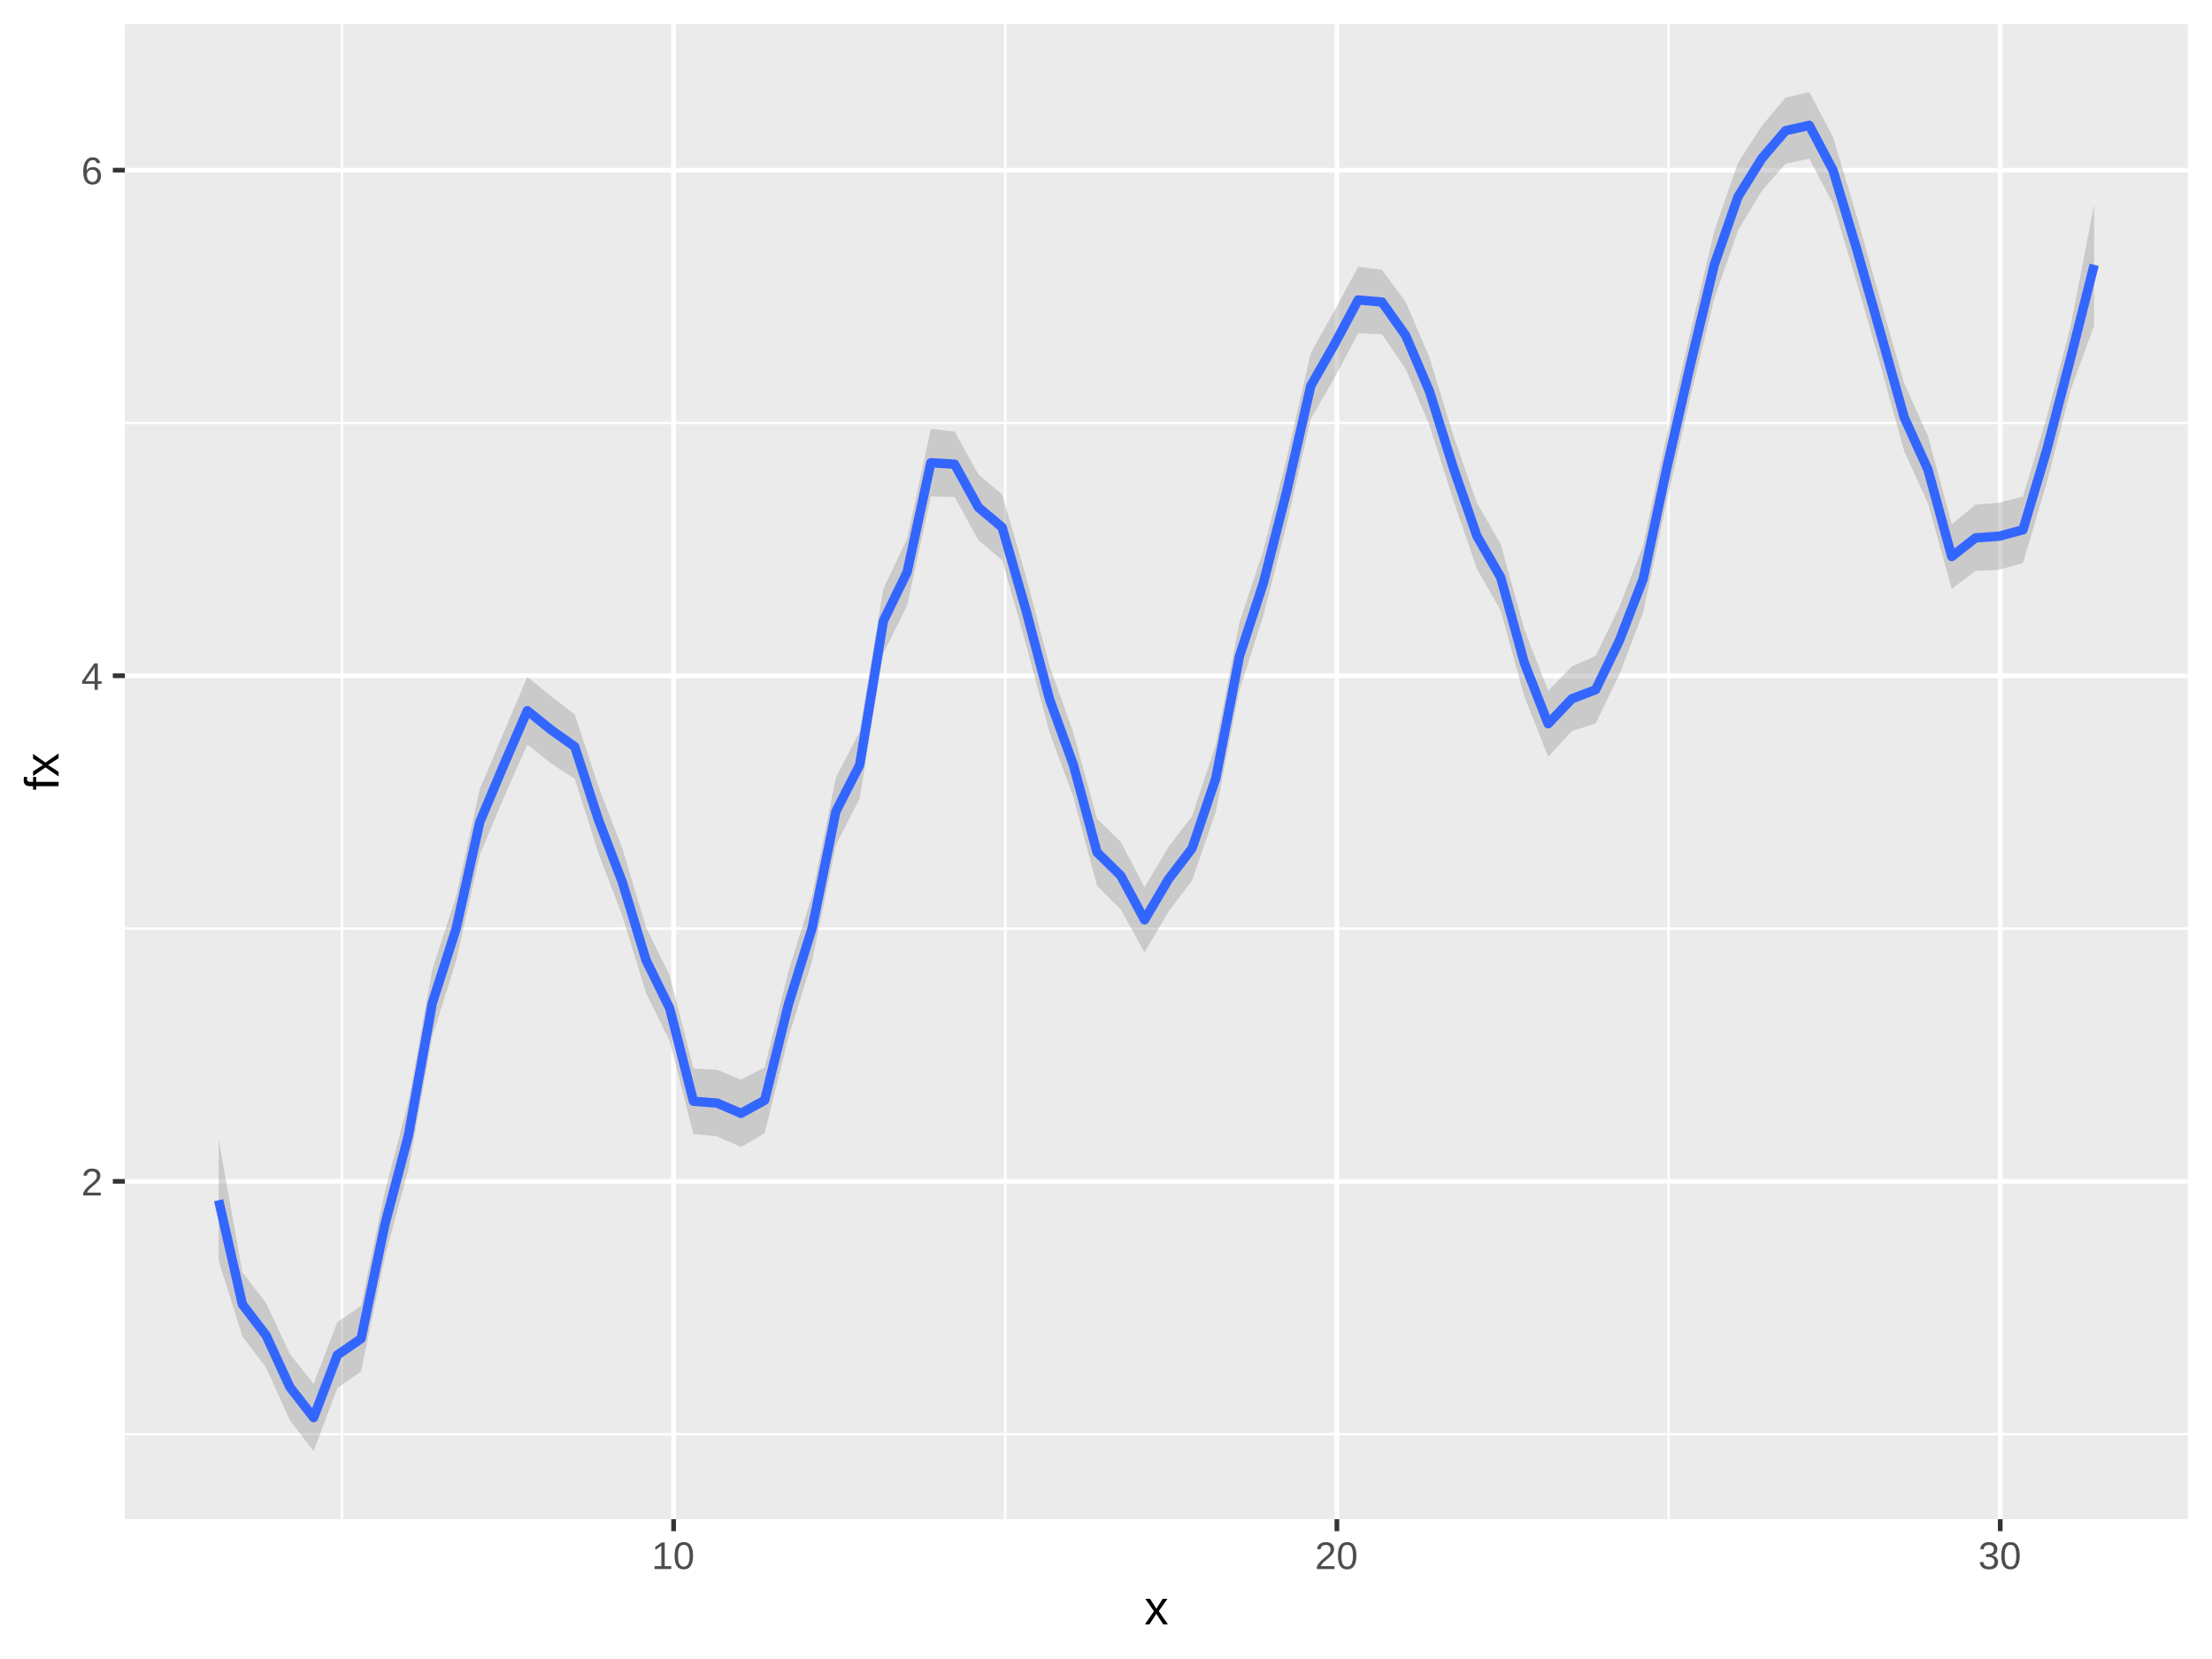
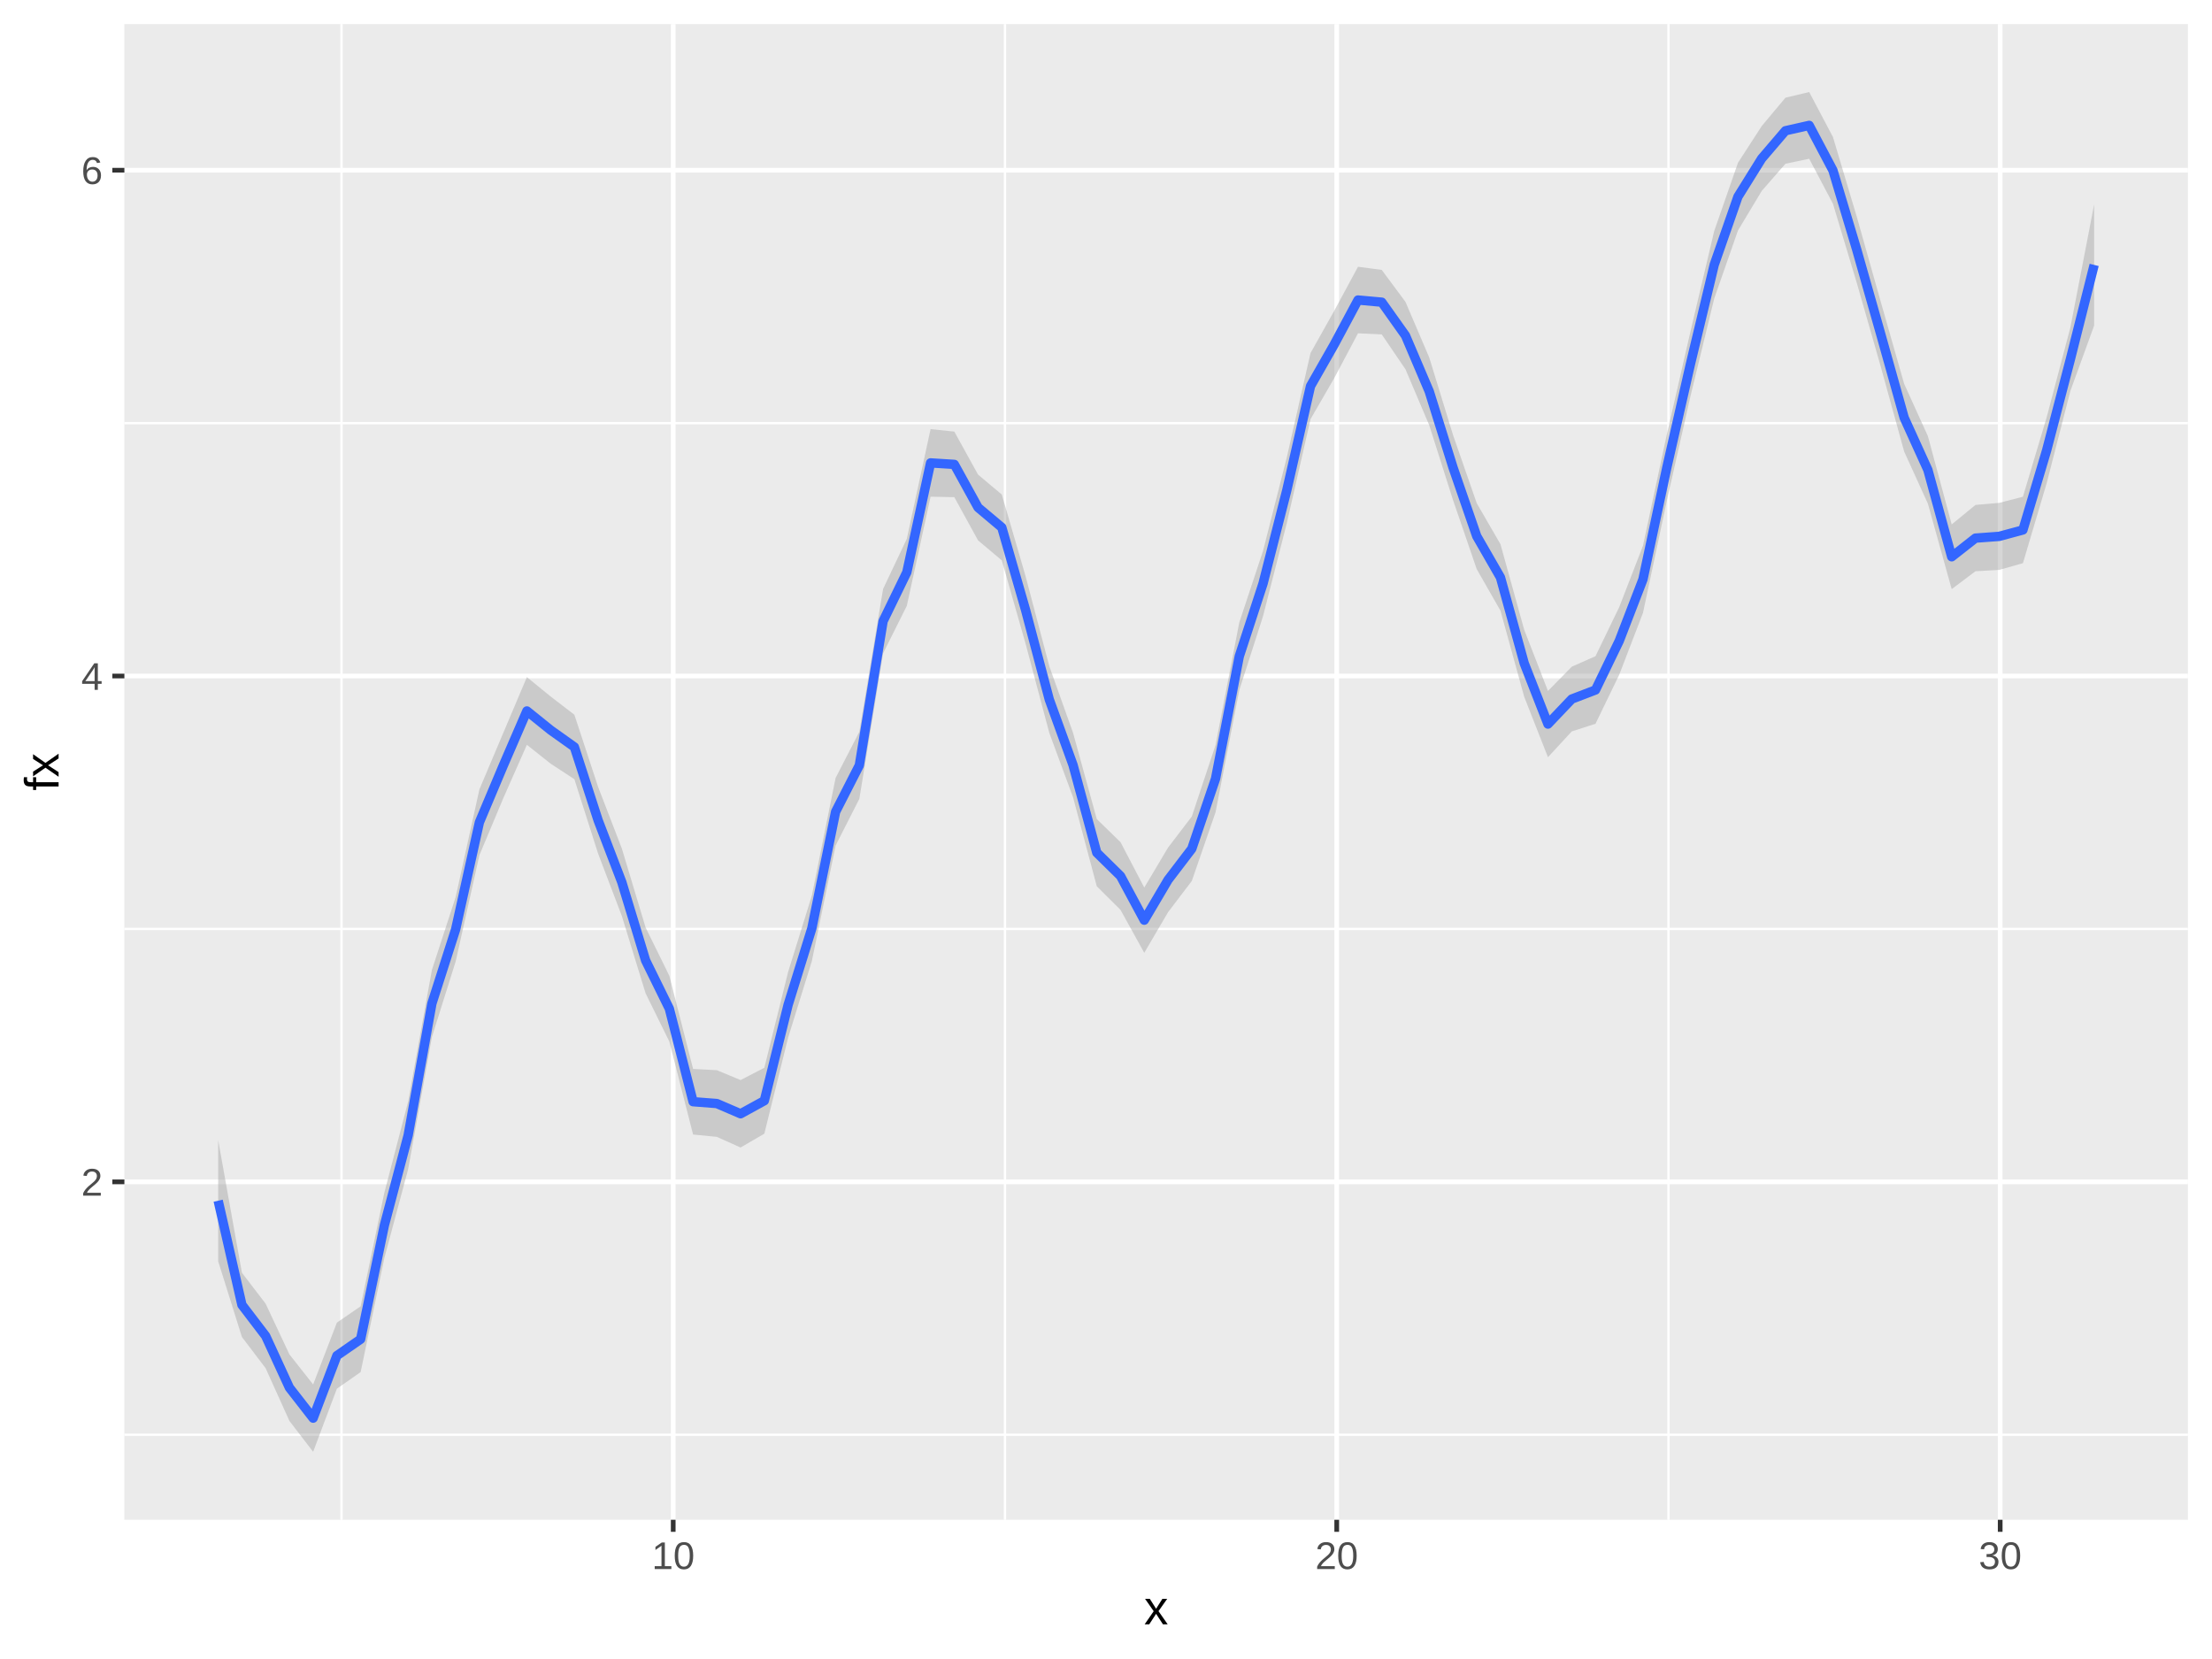
<svg xmlns="http://www.w3.org/2000/svg" viewBox="0 0 504.00 378.00">
  <defs>
    <style type="text/css">
    line, polyline, polygon, path, rect, circle {
      fill: none;
      stroke: #000000;
      stroke-linecap: round;
      stroke-linejoin: round;
      stroke-miterlimit: 10.00;
    }
  </style>
  </defs>
  <rect width="100%" height="100%" style="stroke: none; fill: #FFFFFF;" />
-   <rect x="0.00" y="0.00" width="504.00" height="378.00" style="stroke-width: 1.07; stroke: #FFFFFF; fill: #FFFFFF;" />
+   <rect x="0" y="0.00" width="504.00" height="378.00" style="stroke-width: 1.07; stroke: #FFFFFF; fill: #FFFFFF;" />
  <defs>
-     <clipPath id="cpMjguNDV8NDk4LjUyfDM0Ni4xNHw1LjQ4">
-       <rect x="28.45" y="5.48" width="470.07" height="340.66" />
+     <clipPath id="cpMjguMzR8NDk4LjUyfDM0Ni4yOHw1LjQ4">
+       <rect x="28.34" y="5.48" width="470.18" height="340.80" />
    </clipPath>
  </defs>
-   <rect x="28.45" y="5.48" width="470.07" height="340.66" style="stroke-width: 1.07; stroke: none; fill: #EBEBEB;" clip-path="url(#cpMjguNDV8NDk4LjUyfDM0Ni4xNHw1LjQ4)" />
-   <polyline points="28.45,326.78 498.52,326.78 " style="stroke-width: 0.53; stroke: #FFFFFF; stroke-linecap: butt;" clip-path="url(#cpMjguNDV8NDk4LjUyfDM0Ni4xNHw1LjQ4)" />
-   <polyline points="28.45,211.57 498.52,211.57 " style="stroke-width: 0.53; stroke: #FFFFFF; stroke-linecap: butt;" clip-path="url(#cpMjguNDV8NDk4LjUyfDM0Ni4xNHw1LjQ4)" />
-   <polyline points="28.45,96.37 498.52,96.37 " style="stroke-width: 0.53; stroke: #FFFFFF; stroke-linecap: butt;" clip-path="url(#cpMjguNDV8NDk4LjUyfDM0Ni4xNHw1LjQ4)" />
-   <polyline points="77.91,346.14 77.91,5.48 " style="stroke-width: 0.53; stroke: #FFFFFF; stroke-linecap: butt;" clip-path="url(#cpMjguNDV8NDk4LjUyfDM0Ni4xNHw1LjQ4)" />
-   <polyline points="229.04,346.14 229.04,5.48 " style="stroke-width: 0.53; stroke: #FFFFFF; stroke-linecap: butt;" clip-path="url(#cpMjguNDV8NDk4LjUyfDM0Ni4xNHw1LjQ4)" />
-   <polyline points="380.18,346.14 380.18,5.48 " style="stroke-width: 0.53; stroke: #FFFFFF; stroke-linecap: butt;" clip-path="url(#cpMjguNDV8NDk4LjUyfDM0Ni4xNHw1LjQ4)" />
-   <polyline points="28.45,269.17 498.52,269.17 " style="stroke-width: 1.07; stroke: #FFFFFF; stroke-linecap: butt;" clip-path="url(#cpMjguNDV8NDk4LjUyfDM0Ni4xNHw1LjQ4)" />
-   <polyline points="28.45,153.97 498.52,153.97 " style="stroke-width: 1.07; stroke: #FFFFFF; stroke-linecap: butt;" clip-path="url(#cpMjguNDV8NDk4LjUyfDM0Ni4xNHw1LjQ4)" />
-   <polyline points="28.45,38.77 498.52,38.77 " style="stroke-width: 1.07; stroke: #FFFFFF; stroke-linecap: butt;" clip-path="url(#cpMjguNDV8NDk4LjUyfDM0Ni4xNHw1LjQ4)" />
-   <polyline points="153.48,346.14 153.48,5.48 " style="stroke-width: 1.07; stroke: #FFFFFF; stroke-linecap: butt;" clip-path="url(#cpMjguNDV8NDk4LjUyfDM0Ni4xNHw1LjQ4)" />
-   <polyline points="304.61,346.14 304.61,5.48 " style="stroke-width: 1.07; stroke: #FFFFFF; stroke-linecap: butt;" clip-path="url(#cpMjguNDV8NDk4LjUyfDM0Ni4xNHw1LjQ4)" />
-   <polyline points="455.75,346.14 455.75,5.48 " style="stroke-width: 1.07; stroke: #FFFFFF; stroke-linecap: butt;" clip-path="url(#cpMjguNDV8NDk4LjUyfDM0Ni4xNHw1LjQ4)" />
-   <polygon points="49.82,259.66 55.23,289.87 60.64,296.93 66.05,308.47 71.46,315.32 76.86,301.23 82.27,297.52 87.68,271.61 93.09,250.86 98.50,220.90 103.91,204.31 109.32,179.79 114.73,167.00 120.14,154.21 125.55,158.63 130.96,162.79 136.37,179.23 141.78,193.26 147.19,211.25 152.59,222.25 158.00,243.45 163.41,243.75 168.82,245.99 174.23,243.19 179.64,221.37 185.05,203.97 190.46,177.18 195.87,166.67 201.28,134.13 206.69,122.72 212.10,97.73 217.51,98.30 222.92,108.10 228.33,112.64 233.73,131.22 239.14,151.73 244.55,166.89 249.96,186.54 255.37,191.81 260.78,202.15 266.19,193.04 271.60,185.97 277.01,169.70 282.42,141.76 287.83,125.47 293.24,104.18 298.65,80.41 304.06,70.78 309.46,60.76 314.87,61.47 320.28,68.77 325.69,81.43 331.10,99.05 336.51,114.61 341.92,123.95 347.33,143.44 352.74,157.37 358.15,151.85 363.56,149.45 368.97,138.27 374.38,124.30 379.79,99.05 385.20,75.51 390.60,52.62 396.01,37.09 401.42,28.72 406.83,22.25 412.24,20.96 417.65,31.19 423.06,49.29 428.47,68.47 433.88,87.42 439.29,99.34 444.70,119.44 450.11,115.01 455.52,114.53 460.93,113.14 466.34,95.04 471.74,74.56 477.15,46.54 477.15,74.14 471.74,89.02 466.34,110.05 460.93,128.27 455.52,129.80 450.11,130.11 444.70,134.17 439.29,114.73 433.88,102.84 428.47,83.23 423.06,64.35 417.65,46.40 412.24,36.16 406.83,37.30 401.42,43.50 396.01,52.51 390.60,68.00 385.20,90.23 379.79,114.15 374.38,139.58 368.97,153.68 363.56,164.85 358.15,166.58 352.74,172.46 347.33,158.70 341.92,139.09 336.51,129.62 331.10,113.86 325.69,96.86 320.28,84.11 314.87,76.17 309.46,75.91 304.06,86.10 298.65,95.47 293.24,119.17 287.83,140.35 282.42,157.18 277.01,184.99 271.60,200.65 266.19,207.76 260.78,217.01 255.37,207.23 249.96,201.85 244.55,181.58 239.14,166.93 233.73,146.59 228.33,127.63 222.92,123.08 217.51,113.24 212.10,113.13 206.69,137.96 201.28,148.81 195.87,181.93 190.46,192.58 185.05,218.89 179.64,236.35 174.23,258.20 168.82,261.35 163.41,258.93 158.00,258.39 152.59,237.23 147.19,226.24 141.78,208.63 136.37,194.43 130.96,177.47 125.55,173.93 120.14,169.64 114.73,181.87 109.32,194.78 103.91,218.99 98.50,236.19 93.09,266.27 87.68,286.50 82.27,312.50 76.86,316.28 71.46,330.65 66.05,323.62 60.64,311.63 55.23,304.50 49.82,287.27 " style="stroke-width: 2.13; stroke: none; fill: #999999; fill-opacity: 0.40;" clip-path="url(#cpMjguNDV8NDk4LjUyfDM0Ni4xNHw1LjQ4)" />
-   <polyline points="49.82,273.47 55.23,297.19 60.64,304.28 66.05,316.05 71.46,322.99 76.86,308.75 82.27,305.01 87.68,279.06 93.09,258.57 98.50,228.55 103.91,211.65 109.32,187.29 114.73,174.43 120.14,161.93 125.55,166.28 130.96,170.13 136.37,186.83 141.78,200.95 147.19,218.74 152.59,229.74 158.00,250.92 163.41,251.34 168.82,253.67 174.23,250.70 179.64,228.86 185.05,211.43 190.46,184.88 195.87,174.30 201.28,141.47 206.69,130.34 212.10,105.43 217.51,105.77 222.92,115.59 228.33,120.14 233.73,138.90 239.14,159.33 244.55,174.23 249.96,194.20 255.37,199.52 260.78,209.58 266.19,200.40 271.60,193.31 277.01,177.35 282.42,149.47 287.83,132.91 293.24,111.67 298.65,87.94 304.06,78.44 309.46,68.34 314.87,68.82 320.28,76.44 325.69,89.14 331.10,106.45 336.51,122.12 341.92,131.52 347.33,151.07 352.74,164.91 358.15,159.22 363.56,157.15 368.97,145.97 374.38,131.94 379.79,106.60 385.20,82.87 390.60,60.31 396.01,44.80 401.42,36.11 406.83,29.78 412.24,28.56 417.65,38.80 423.06,56.82 428.47,75.85 433.88,95.13 439.29,107.03 444.70,126.81 450.11,122.56 455.52,122.17 460.93,120.71 466.34,102.55 471.74,81.79 477.15,60.34 " style="stroke-width: 2.13; stroke: #3366FF; stroke-linecap: butt;" clip-path="url(#cpMjguNDV8NDk4LjUyfDM0Ni4xNHw1LjQ4)" />
+   <rect x="28.34" y="5.48" width="470.18" height="340.80" style="stroke-width: 1.07; stroke: none; fill: #EBEBEB;" clip-path="url(#cpMjguMzR8NDk4LjUyfDM0Ni4yOHw1LjQ4)" />
+   <polyline points="28.34,326.91 498.52,326.91 " style="stroke-width: 0.53; stroke: #FFFFFF; stroke-linecap: butt;" clip-path="url(#cpMjguMzR8NDk4LjUyfDM0Ni4yOHw1LjQ4)" />
+   <polyline points="28.34,211.66 498.52,211.66 " style="stroke-width: 0.53; stroke: #FFFFFF; stroke-linecap: butt;" clip-path="url(#cpMjguMzR8NDk4LjUyfDM0Ni4yOHw1LjQ4)" />
+   <polyline points="28.34,96.41 498.52,96.41 " style="stroke-width: 0.53; stroke: #FFFFFF; stroke-linecap: butt;" clip-path="url(#cpMjguMzR8NDk4LjUyfDM0Ni4yOHw1LjQ4)" />
+   <polyline points="77.81,346.28 77.81,5.48 " style="stroke-width: 0.53; stroke: #FFFFFF; stroke-linecap: butt;" clip-path="url(#cpMjguMzR8NDk4LjUyfDM0Ni4yOHw1LjQ4)" />
+   <polyline points="228.98,346.28 228.98,5.48 " style="stroke-width: 0.53; stroke: #FFFFFF; stroke-linecap: butt;" clip-path="url(#cpMjguMzR8NDk4LjUyfDM0Ni4yOHw1LjQ4)" />
+   <polyline points="380.16,346.28 380.16,5.48 " style="stroke-width: 0.53; stroke: #FFFFFF; stroke-linecap: butt;" clip-path="url(#cpMjguMzR8NDk4LjUyfDM0Ni4yOHw1LjQ4)" />
+   <polyline points="28.34,269.28 498.52,269.28 " style="stroke-width: 1.07; stroke: #FFFFFF; stroke-linecap: butt;" clip-path="url(#cpMjguMzR8NDk4LjUyfDM0Ni4yOHw1LjQ4)" />
+   <polyline points="28.34,154.03 498.52,154.03 " style="stroke-width: 1.07; stroke: #FFFFFF; stroke-linecap: butt;" clip-path="url(#cpMjguMzR8NDk4LjUyfDM0Ni4yOHw1LjQ4)" />
+   <polyline points="28.34,38.78 498.52,38.78 " style="stroke-width: 1.07; stroke: #FFFFFF; stroke-linecap: butt;" clip-path="url(#cpMjguMzR8NDk4LjUyfDM0Ni4yOHw1LjQ4)" />
+   <polyline points="153.39,346.28 153.39,5.48 " style="stroke-width: 1.07; stroke: #FFFFFF; stroke-linecap: butt;" clip-path="url(#cpMjguMzR8NDk4LjUyfDM0Ni4yOHw1LjQ4)" />
+   <polyline points="304.57,346.28 304.57,5.48 " style="stroke-width: 1.07; stroke: #FFFFFF; stroke-linecap: butt;" clip-path="url(#cpMjguMzR8NDk4LjUyfDM0Ni4yOHw1LjQ4)" />
+   <polyline points="455.74,346.28 455.74,5.48 " style="stroke-width: 1.07; stroke: #FFFFFF; stroke-linecap: butt;" clip-path="url(#cpMjguMzR8NDk4LjUyfDM0Ni4yOHw1LjQ4)" />
+   <polygon points="49.71,259.77 55.12,289.99 60.53,297.05 65.94,308.59 71.35,315.45 76.76,301.35 82.17,297.64 87.58,271.72 93.00,250.96 98.41,220.99 103.82,204.40 109.23,179.86 114.64,167.06 120.05,154.28 125.46,158.69 130.87,162.85 136.28,179.30 141.69,193.34 147.10,211.33 152.51,222.34 157.92,243.55 163.33,243.84 168.74,246.09 174.15,243.29 179.57,221.46 184.98,204.05 190.39,177.25 195.80,166.74 201.21,134.19 206.62,122.76 212.03,97.77 217.44,98.34 222.85,108.14 228.26,112.68 233.67,131.27 239.08,151.79 244.49,166.96 249.90,186.62 255.31,191.89 260.72,202.23 266.14,193.12 271.55,186.04 276.96,169.77 282.37,141.82 287.78,125.52 293.19,104.22 298.60,80.44 304.01,70.80 309.42,60.78 314.83,61.50 320.24,68.79 325.65,81.46 331.06,99.08 336.47,114.65 341.88,124.00 347.29,143.50 352.70,157.43 358.12,151.91 363.53,149.51 368.94,138.32 374.35,124.35 379.76,99.09 385.17,75.54 390.58,52.64 395.99,37.10 401.40,28.73 406.81,22.26 412.22,20.97 417.63,31.21 423.04,49.31 428.45,68.49 433.86,87.46 439.27,99.38 444.69,119.49 450.10,115.05 455.51,114.58 460.92,113.18 466.33,95.08 471.74,74.58 477.15,46.55 477.15,74.17 471.74,89.05 466.33,110.10 460.92,128.32 455.51,129.85 450.10,130.16 444.69,134.23 439.27,114.77 433.86,102.88 428.45,83.26 423.04,64.37 417.63,46.42 412.22,36.17 406.81,37.31 401.40,43.51 395.99,52.53 390.58,68.03 385.17,90.27 379.76,114.20 374.35,139.64 368.94,153.74 363.53,164.91 358.12,166.65 352.70,172.53 347.29,158.77 341.88,139.14 336.47,129.68 331.06,113.91 325.65,96.89 320.24,84.15 314.83,76.20 309.42,75.94 304.01,86.14 298.60,95.50 293.19,119.22 287.78,140.40 282.37,157.24 276.96,185.07 271.55,200.73 266.14,207.84 260.72,217.10 255.31,207.32 249.90,201.93 244.49,181.65 239.08,166.99 233.67,146.64 228.26,127.68 222.85,123.13 217.44,113.28 212.03,113.17 206.62,138.02 201.21,148.87 195.80,182.01 190.39,192.66 184.98,218.98 179.57,236.44 174.15,258.31 168.74,261.46 163.33,259.03 157.92,258.50 152.51,237.32 147.10,226.33 141.69,208.72 136.28,194.50 130.87,177.54 125.46,174.00 120.05,169.70 114.64,181.94 109.23,194.86 103.82,219.08 98.41,236.28 93.00,266.38 87.58,286.62 82.17,312.63 76.76,316.41 71.35,330.79 65.94,323.75 60.53,311.75 55.12,304.63 49.71,287.38 " style="stroke-width: 0.00; stroke: none; fill: #999999; fill-opacity: 0.40;" clip-path="url(#cpMjguMzR8NDk4LjUyfDM0Ni4yOHw1LjQ4)" />
+   <polyline points="49.71,259.77 55.12,289.99 60.53,297.05 65.94,308.59 71.35,315.45 76.76,301.35 82.17,297.64 87.58,271.72 93.00,250.96 98.41,220.99 103.82,204.40 109.23,179.86 114.64,167.06 120.05,154.28 125.46,158.69 130.87,162.85 136.28,179.30 141.69,193.34 147.10,211.33 152.51,222.34 157.92,243.55 163.33,243.84 168.74,246.09 174.15,243.29 179.57,221.46 184.98,204.05 190.39,177.25 195.80,166.74 201.21,134.19 206.62,122.76 212.03,97.77 217.44,98.34 222.85,108.14 228.26,112.68 233.67,131.27 239.08,151.79 244.49,166.96 249.90,186.62 255.31,191.89 260.72,202.23 266.14,193.12 271.55,186.04 276.96,169.77 282.37,141.82 287.78,125.52 293.19,104.22 298.60,80.44 304.01,70.80 309.42,60.78 314.83,61.50 320.24,68.79 325.65,81.46 331.06,99.08 336.47,114.65 341.88,124.00 347.29,143.50 352.70,157.43 358.12,151.91 363.53,149.51 368.94,138.32 374.35,124.35 379.76,99.09 385.17,75.54 390.58,52.64 395.99,37.10 401.40,28.73 406.81,22.26 412.22,20.97 417.63,31.21 423.04,49.31 428.45,68.49 433.86,87.46 439.27,99.38 444.69,119.49 450.10,115.05 455.51,114.58 460.92,113.18 466.33,95.08 471.74,74.58 477.15,46.55 " style="stroke-width: 2.13; stroke: none;" clip-path="url(#cpMjguMzR8NDk4LjUyfDM0Ni4yOHw1LjQ4)" />
+   <polyline points="477.15,74.17 471.74,89.05 466.33,110.10 460.92,128.32 455.51,129.85 450.10,130.16 444.69,134.23 439.27,114.77 433.86,102.88 428.45,83.26 423.04,64.37 417.63,46.42 412.22,36.17 406.81,37.31 401.40,43.51 395.99,52.53 390.58,68.03 385.17,90.27 379.76,114.20 374.35,139.64 368.94,153.74 363.53,164.91 358.12,166.65 352.70,172.53 347.29,158.77 341.88,139.14 336.47,129.68 331.06,113.91 325.65,96.89 320.24,84.15 314.83,76.20 309.42,75.94 304.01,86.14 298.60,95.50 293.19,119.22 287.78,140.40 282.37,157.24 276.96,185.07 271.55,200.73 266.14,207.84 260.72,217.10 255.31,207.32 249.90,201.93 244.49,181.65 239.08,166.99 233.67,146.64 228.26,127.68 222.85,123.13 217.44,113.28 212.03,113.17 206.62,138.02 201.21,148.87 195.80,182.01 190.39,192.66 184.98,218.98 179.57,236.44 174.15,258.31 168.74,261.46 163.33,259.03 157.92,258.50 152.51,237.32 147.10,226.33 141.69,208.72 136.28,194.50 130.87,177.54 125.46,174.00 120.05,169.70 114.64,181.94 109.23,194.86 103.82,219.08 98.41,236.28 93.00,266.38 87.58,286.62 82.17,312.63 76.76,316.41 71.35,330.79 65.94,323.75 60.53,311.75 55.12,304.63 49.71,287.38 " style="stroke-width: 2.13; stroke: none;" clip-path="url(#cpMjguMzR8NDk4LjUyfDM0Ni4yOHw1LjQ4)" />
+   <polyline points="49.71,273.58 55.12,297.31 60.53,304.40 65.94,316.17 71.35,323.12 76.76,308.88 82.17,305.13 87.58,279.17 93.00,258.67 98.41,228.64 103.82,211.74 109.23,187.36 114.64,174.50 120.05,161.99 125.46,166.35 130.87,170.20 136.28,186.90 141.69,201.03 147.10,218.83 152.51,229.83 157.92,251.02 163.33,251.44 168.74,253.77 174.15,250.80 179.57,228.95 184.98,211.51 190.39,184.96 195.80,174.37 201.21,141.53 206.62,130.39 212.03,105.47 217.44,105.81 222.85,115.63 228.26,120.18 233.67,138.96 239.08,159.39 244.49,174.30 249.90,194.28 255.31,199.60 260.72,209.66 266.14,200.48 271.55,193.39 276.96,177.42 282.37,149.53 287.78,132.96 293.19,111.72 298.60,87.97 304.01,78.47 309.42,68.36 314.83,68.85 320.24,76.47 325.65,89.18 331.06,106.49 336.47,122.16 341.88,131.57 347.29,151.13 352.70,164.98 358.12,159.28 363.53,157.21 368.94,146.03 374.35,131.99 379.76,106.64 385.17,82.91 390.58,60.33 395.99,44.81 401.40,36.12 406.81,29.79 412.22,28.57 417.63,38.81 423.04,56.84 428.45,75.88 433.86,95.17 439.27,107.08 444.69,126.86 450.10,122.61 455.51,122.21 460.92,120.75 466.33,102.59 471.74,81.82 477.15,60.36 " style="stroke-width: 2.13; stroke: #3366FF; stroke-linecap: butt;" clip-path="url(#cpMjguMzR8NDk4LjUyfDM0Ni4yOHw1LjQ4)" />
  <defs>
    <clipPath id="cpMC4wMHw1MDQuMDB8Mzc4LjAwfDAuMDA=">
      <rect x="0.00" y="0.00" width="504.00" height="378.00" />
    </clipPath>
  </defs>
  <g clip-path="url(#cpMC4wMHw1MDQuMDB8Mzc4LjAwfDAuMDA=)">
-     <text x="18.51" y="272.39" style="font-size: 8.80px; fill: #4D4D4D; font-family: Arial;" textLength="5.01px" lengthAdjust="spacingAndGlyphs">2</text>
+     <text x="18.51" y="272.43" style="font-size: 8.80px; fill: #4D4D4D; font-family: Arial;" textLength="4.89px" lengthAdjust="spacingAndGlyphs">2</text>
  </g>
  <g clip-path="url(#cpMC4wMHw1MDQuMDB8Mzc4LjAwfDAuMDA=)">
-     <text x="18.51" y="157.19" style="font-size: 8.80px; fill: #4D4D4D; font-family: Arial;" textLength="5.01px" lengthAdjust="spacingAndGlyphs">4</text>
+     <text x="18.51" y="157.18" style="font-size: 8.80px; fill: #4D4D4D; font-family: Arial;" textLength="4.89px" lengthAdjust="spacingAndGlyphs">4</text>
  </g>
  <g clip-path="url(#cpMC4wMHw1MDQuMDB8Mzc4LjAwfDAuMDA=)">
-     <text x="18.51" y="41.99" style="font-size: 8.80px; fill: #4D4D4D; font-family: Arial;" textLength="5.01px" lengthAdjust="spacingAndGlyphs">6</text>
+     <text x="18.51" y="41.93" style="font-size: 8.80px; fill: #4D4D4D; font-family: Arial;" textLength="4.89px" lengthAdjust="spacingAndGlyphs">6</text>
  </g>
-   <polyline points="25.71,269.17 28.45,269.17 " style="stroke-width: 1.07; stroke: #333333; stroke-linecap: butt;" clip-path="url(#cpMC4wMHw1MDQuMDB8Mzc4LjAwfDAuMDA=)" />
-   <polyline points="25.71,153.97 28.45,153.97 " style="stroke-width: 1.07; stroke: #333333; stroke-linecap: butt;" clip-path="url(#cpMC4wMHw1MDQuMDB8Mzc4LjAwfDAuMDA=)" />
-   <polyline points="25.71,38.77 28.45,38.77 " style="stroke-width: 1.07; stroke: #333333; stroke-linecap: butt;" clip-path="url(#cpMC4wMHw1MDQuMDB8Mzc4LjAwfDAuMDA=)" />
-   <polyline points="153.48,348.88 153.48,346.14 " style="stroke-width: 1.07; stroke: #333333; stroke-linecap: butt;" clip-path="url(#cpMC4wMHw1MDQuMDB8Mzc4LjAwfDAuMDA=)" />
-   <polyline points="304.61,348.88 304.61,346.14 " style="stroke-width: 1.07; stroke: #333333; stroke-linecap: butt;" clip-path="url(#cpMC4wMHw1MDQuMDB8Mzc4LjAwfDAuMDA=)" />
-   <polyline points="455.75,348.88 455.75,346.14 " style="stroke-width: 1.07; stroke: #333333; stroke-linecap: butt;" clip-path="url(#cpMC4wMHw1MDQuMDB8Mzc4LjAwfDAuMDA=)" />
+   <polyline points="25.60,269.28 28.34,269.28 " style="stroke-width: 1.07; stroke: #333333; stroke-linecap: butt;" clip-path="url(#cpMC4wMHw1MDQuMDB8Mzc4LjAwfDAuMDA=)" />
+   <polyline points="25.60,154.03 28.34,154.03 " style="stroke-width: 1.07; stroke: #333333; stroke-linecap: butt;" clip-path="url(#cpMC4wMHw1MDQuMDB8Mzc4LjAwfDAuMDA=)" />
+   <polyline points="25.60,38.78 28.34,38.78 " style="stroke-width: 1.07; stroke: #333333; stroke-linecap: butt;" clip-path="url(#cpMC4wMHw1MDQuMDB8Mzc4LjAwfDAuMDA=)" />
+   <polyline points="153.39,349.02 153.39,346.28 " style="stroke-width: 1.07; stroke: #333333; stroke-linecap: butt;" clip-path="url(#cpMC4wMHw1MDQuMDB8Mzc4LjAwfDAuMDA=)" />
+   <polyline points="304.57,349.02 304.57,346.28 " style="stroke-width: 1.07; stroke: #333333; stroke-linecap: butt;" clip-path="url(#cpMC4wMHw1MDQuMDB8Mzc4LjAwfDAuMDA=)" />
+   <polyline points="455.74,349.02 455.74,346.28 " style="stroke-width: 1.07; stroke: #333333; stroke-linecap: butt;" clip-path="url(#cpMC4wMHw1MDQuMDB8Mzc4LjAwfDAuMDA=)" />
  <g clip-path="url(#cpMC4wMHw1MDQuMDB8Mzc4LjAwfDAuMDA=)">
-     <text x="148.47" y="357.51" style="font-size: 8.80px; fill: #4D4D4D; font-family: Arial;" textLength="10.01px" lengthAdjust="spacingAndGlyphs">10</text>
+     <text x="148.50" y="357.51" style="font-size: 8.80px; fill: #4D4D4D; font-family: Arial;" textLength="9.79px" lengthAdjust="spacingAndGlyphs">10</text>
  </g>
  <g clip-path="url(#cpMC4wMHw1MDQuMDB8Mzc4LjAwfDAuMDA=)">
-     <text x="299.61" y="357.51" style="font-size: 8.80px; fill: #4D4D4D; font-family: Arial;" textLength="10.01px" lengthAdjust="spacingAndGlyphs">20</text>
+     <text x="299.67" y="357.51" style="font-size: 8.80px; fill: #4D4D4D; font-family: Arial;" textLength="9.79px" lengthAdjust="spacingAndGlyphs">20</text>
  </g>
  <g clip-path="url(#cpMC4wMHw1MDQuMDB8Mzc4LjAwfDAuMDA=)">
-     <text x="450.75" y="357.51" style="font-size: 8.80px; fill: #4D4D4D; font-family: Arial;" textLength="10.01px" lengthAdjust="spacingAndGlyphs">30</text>
+     <text x="450.85" y="357.51" style="font-size: 8.80px; fill: #4D4D4D; font-family: Arial;" textLength="9.79px" lengthAdjust="spacingAndGlyphs">30</text>
  </g>
  <g clip-path="url(#cpMC4wMHw1MDQuMDB8Mzc4LjAwfDAuMDA=)">
-     <text x="260.74" y="370.10" style="font-size: 11.00px; font-family: Arial;" textLength="5.50px" lengthAdjust="spacingAndGlyphs">x</text>
+     <text x="260.68" y="370.10" style="font-size: 11.00px; font-family: Arial;" textLength="5.50px" lengthAdjust="spacingAndGlyphs">x</text>
  </g>
  <g clip-path="url(#cpMC4wMHw1MDQuMDB8Mzc4LjAwfDAuMDA=)">
-     <text transform="translate(13.35,180.09) rotate(-90)" style="font-size: 11.00px; font-family: Arial;" textLength="8.56px" lengthAdjust="spacingAndGlyphs">fx</text>
+     <text transform="translate(13.35,180.16) rotate(-90)" style="font-size: 11.00px; font-family: Arial;" textLength="8.56px" lengthAdjust="spacingAndGlyphs">fx</text>
  </g>
</svg>
